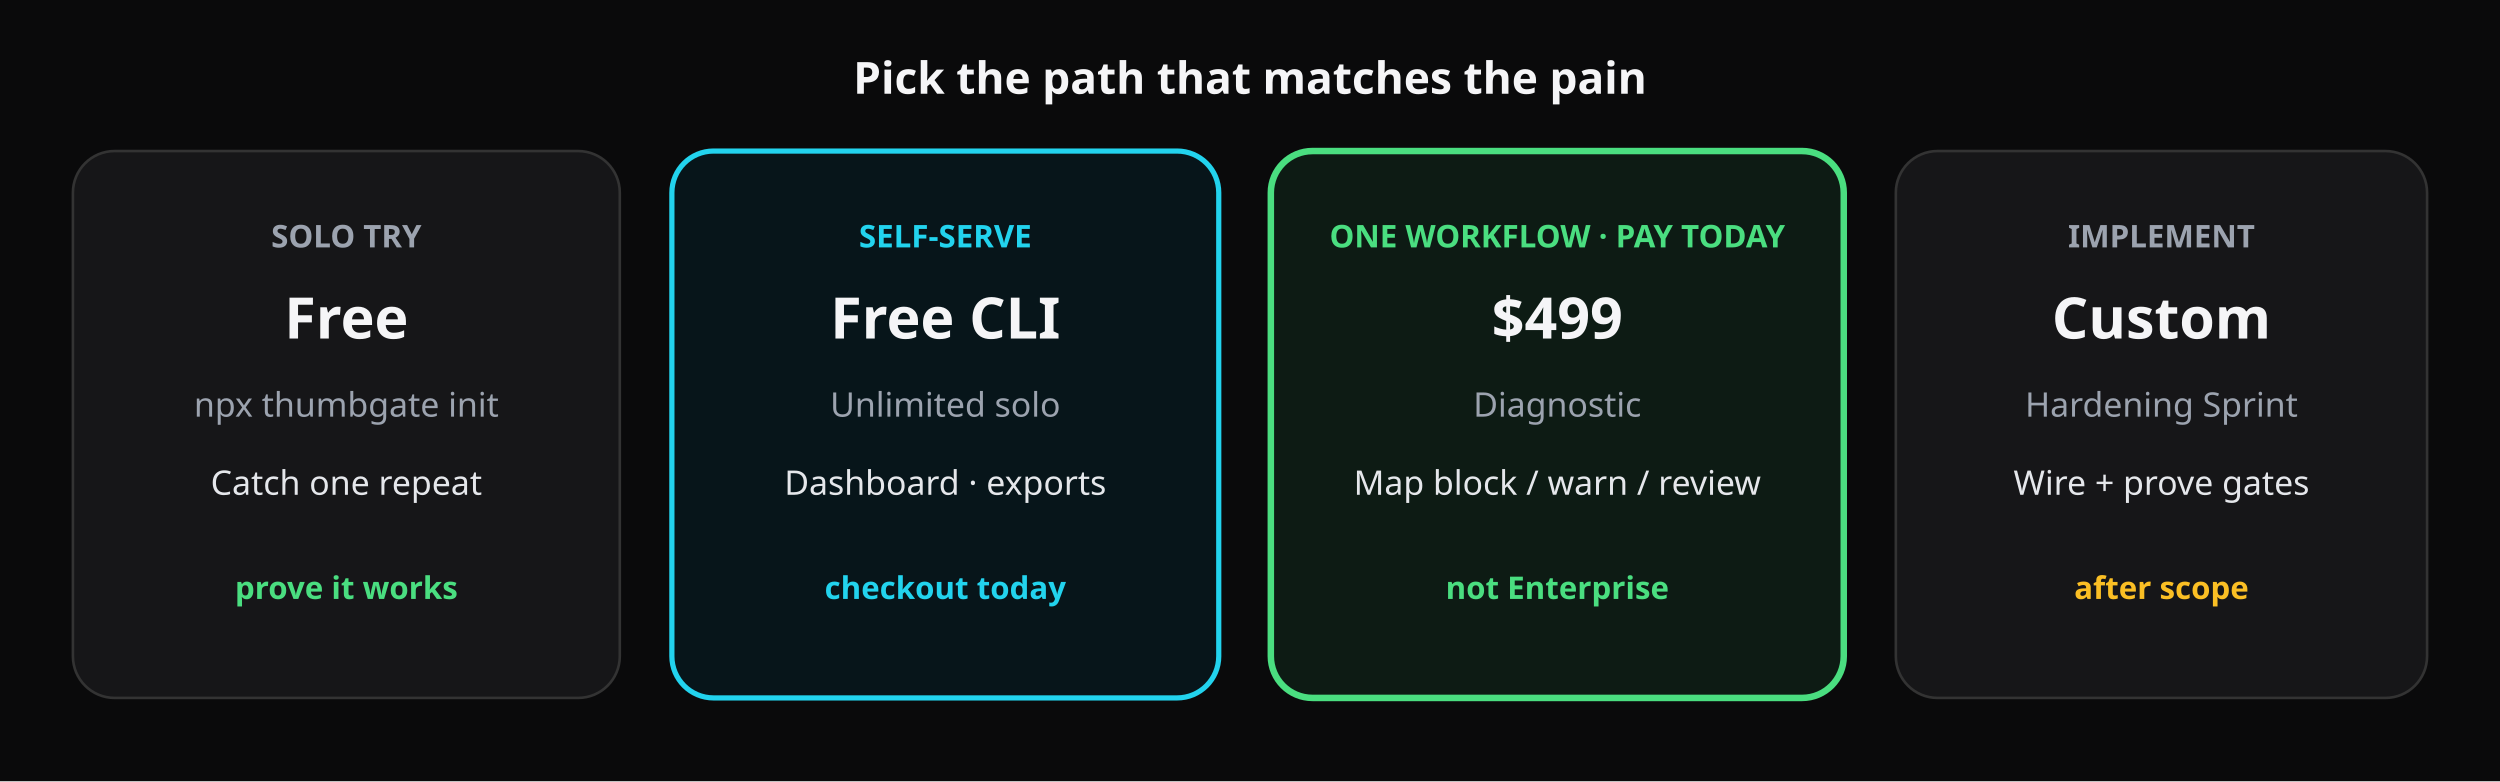
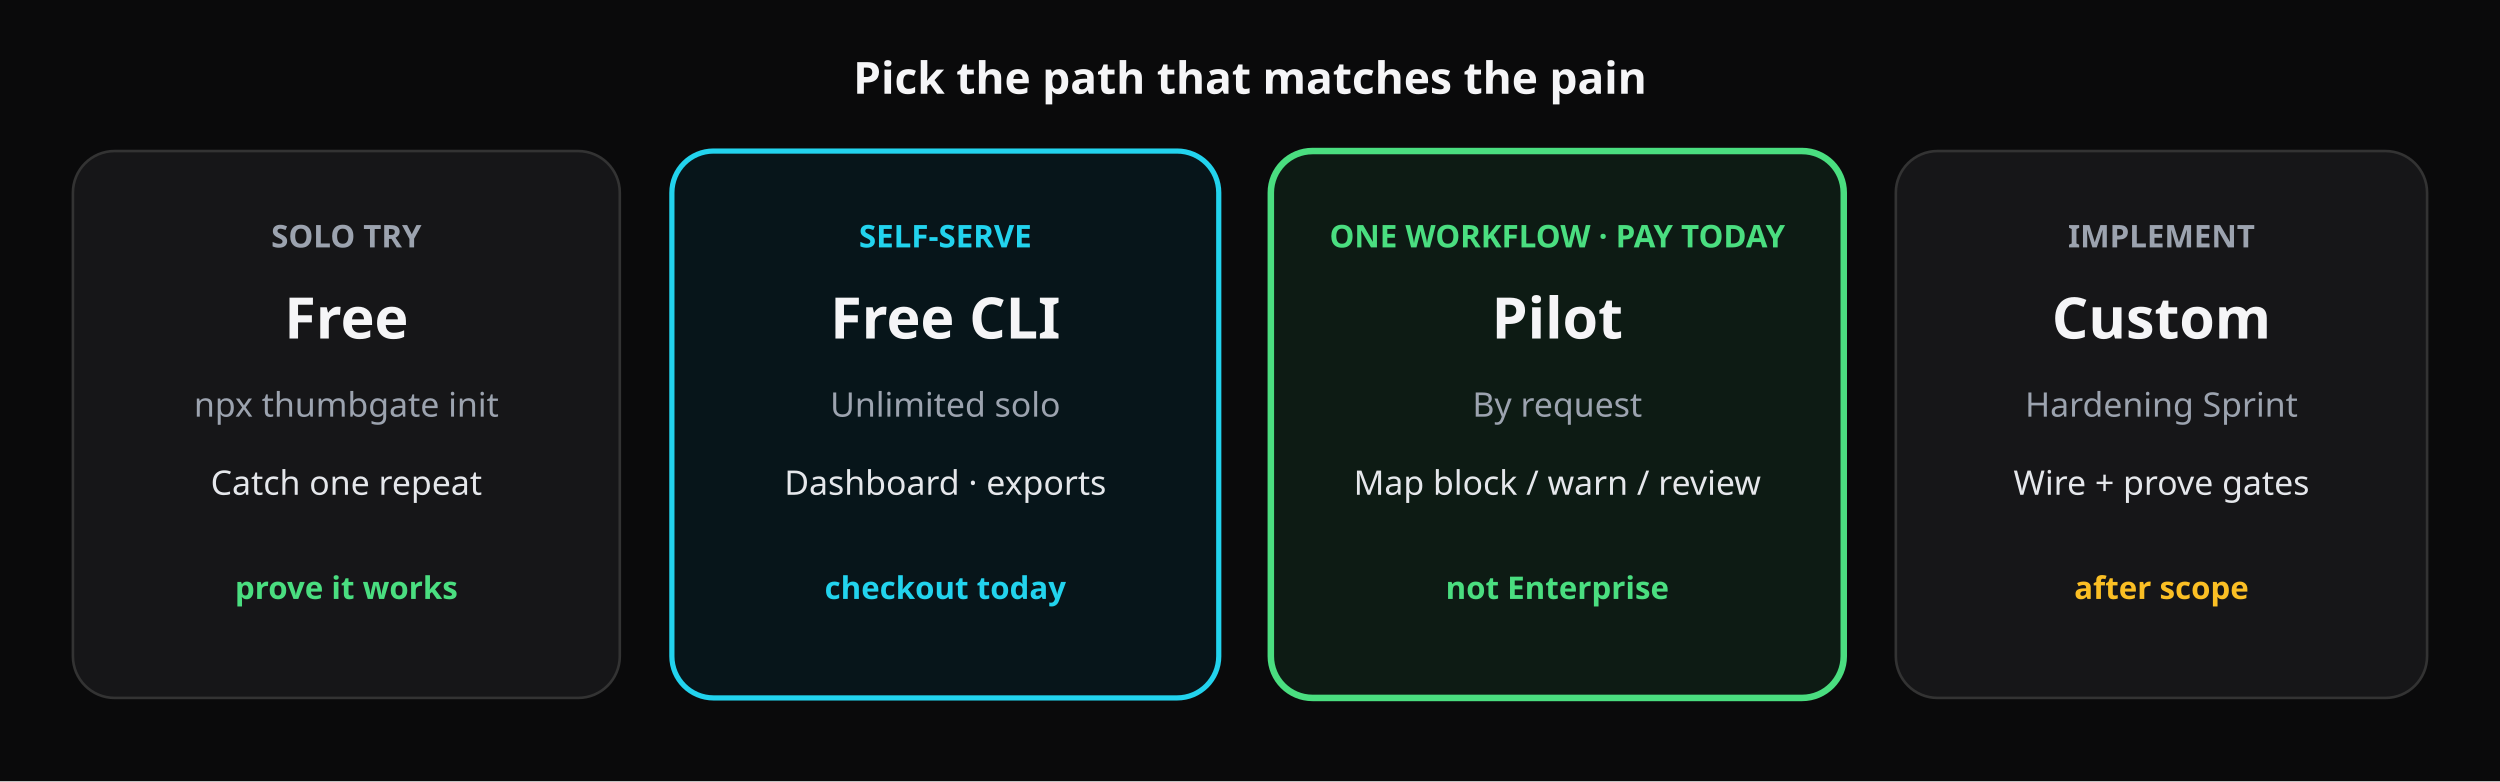
<svg xmlns="http://www.w3.org/2000/svg" viewBox="0 0 960 300" role="img" aria-labelledby="t d">
  <rect width="960" height="300" fill="#0a0a0b" />
  <g font-family="system-ui,sans-serif">
    <text x="480" y="36" text-anchor="middle" fill="#f5f5f7" font-size="17" font-weight="800">Pick the path that matches the pain</text>
    <rect x="28" y="58" width="210" height="210" rx="16" fill="#161618" stroke="#333" />
    <text x="133" y="95" text-anchor="middle" fill="#9ca3af" font-size="12" font-weight="700">SOLO TRY</text>
    <text x="133" y="130" text-anchor="middle" fill="#f5f5f7" font-size="22" font-weight="900">Free</text>
    <text x="133" y="160" text-anchor="middle" fill="#9ca3af" font-size="13">npx thumbgate init</text>
    <text x="133" y="190" text-anchor="middle" fill="#e5e7eb" font-size="13">Catch one repeat</text>
    <text x="133" y="230" text-anchor="middle" fill="#4ade80" font-size="12" font-weight="700">prove it works</text>
    <rect x="258" y="58" width="210" height="210" rx="16" fill="#07151a" stroke="#22d3ee" stroke-width="2" />
    <text x="363" y="95" text-anchor="middle" fill="#22d3ee" font-size="12" font-weight="700">SELF-SERVE</text>
    <text x="363" y="130" text-anchor="middle" fill="#f5f5f7" font-size="22" font-weight="900">Free CLI</text>
    <text x="363" y="160" text-anchor="middle" fill="#9ca3af" font-size="13">Unlimited solo</text>
    <text x="363" y="190" text-anchor="middle" fill="#e5e7eb" font-size="13">Dashboard · exports</text>
    <text x="363" y="230" text-anchor="middle" fill="#22d3ee" font-size="12" font-weight="700">checkout today</text>
    <rect x="488" y="58" width="220" height="210" rx="16" fill="#0d1b14" stroke="#4ade80" stroke-width="2.5" />
    <text x="598" y="95" text-anchor="middle" fill="#4ade80" font-size="12" font-weight="700">ONE WORKFLOW · PAY TODAY</text>
-     <text x="598" y="130" text-anchor="middle" fill="#f5f5f7" font-size="22" font-weight="900">$499</text>
-     <text x="598" y="160" text-anchor="middle" fill="#9ca3af" font-size="13">Diagnostic</text>
+     <text x="598" y="130" text-anchor="middle" fill="#f5f5f7" font-size="22" font-weight="900">Pilot</text>
+     <text x="598" y="160" text-anchor="middle" fill="#9ca3af" font-size="13">By request</text>
    <text x="598" y="190" text-anchor="middle" fill="#e5e7eb" font-size="13">Map block / warn / review</text>
    <text x="598" y="230" text-anchor="middle" fill="#4ade80" font-size="12" font-weight="700">not Enterprise</text>
    <rect x="728" y="58" width="204" height="210" rx="16" fill="#161618" stroke="#333" />
    <text x="830" y="95" text-anchor="middle" fill="#9ca3af" font-size="12" font-weight="700">IMPLEMENT</text>
    <text x="830" y="130" text-anchor="middle" fill="#f5f5f7" font-size="22" font-weight="900">Custom</text>
    <text x="830" y="160" text-anchor="middle" fill="#9ca3af" font-size="13">Hardening Sprint</text>
    <text x="830" y="190" text-anchor="middle" fill="#e5e7eb" font-size="13">Wire + prove gates</text>
    <text x="830" y="230" text-anchor="middle" fill="#fbbf24" font-size="12" font-weight="700">after scope</text>
  </g>
</svg>
